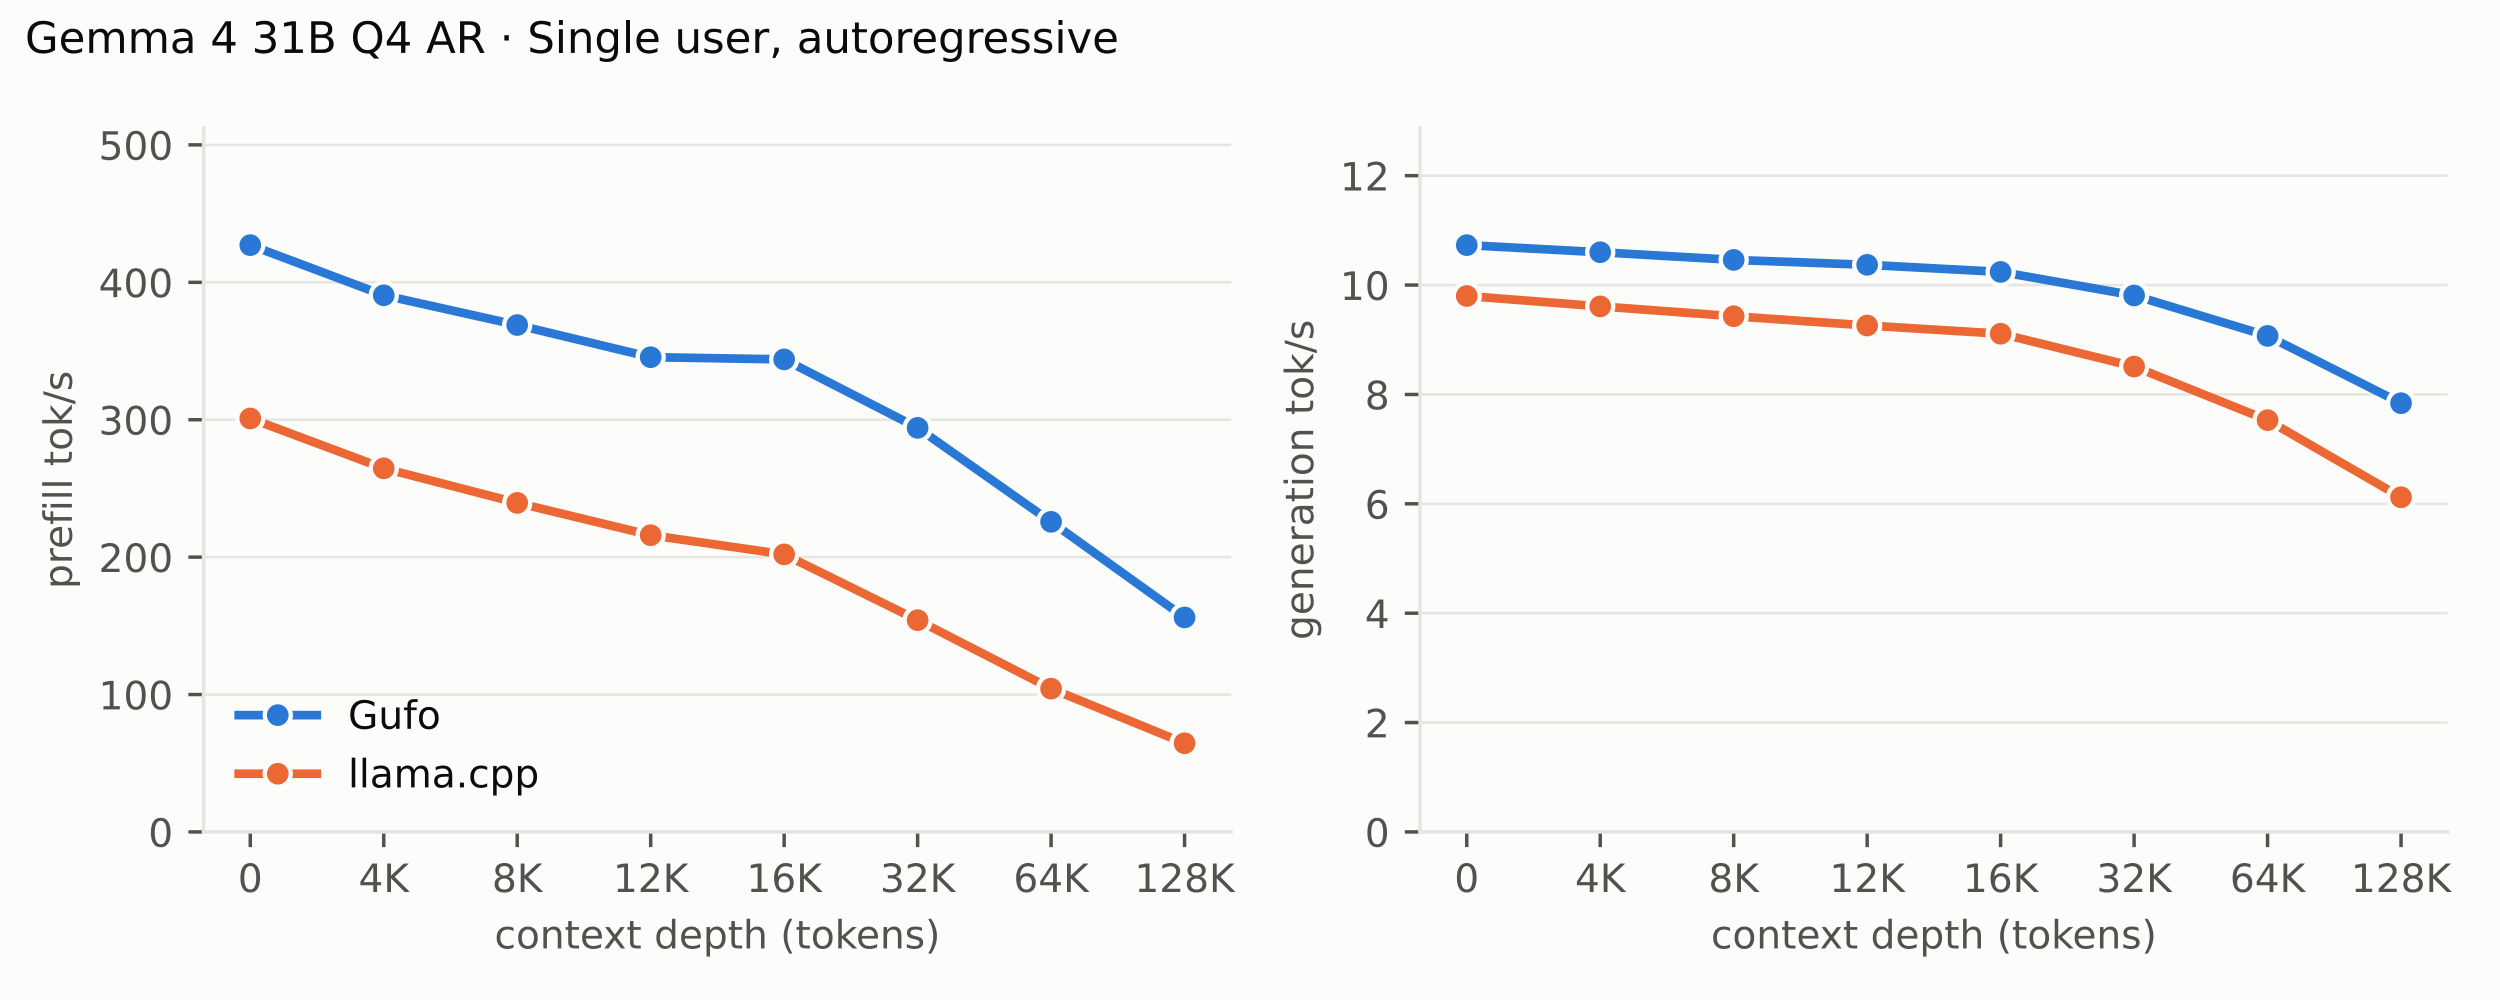
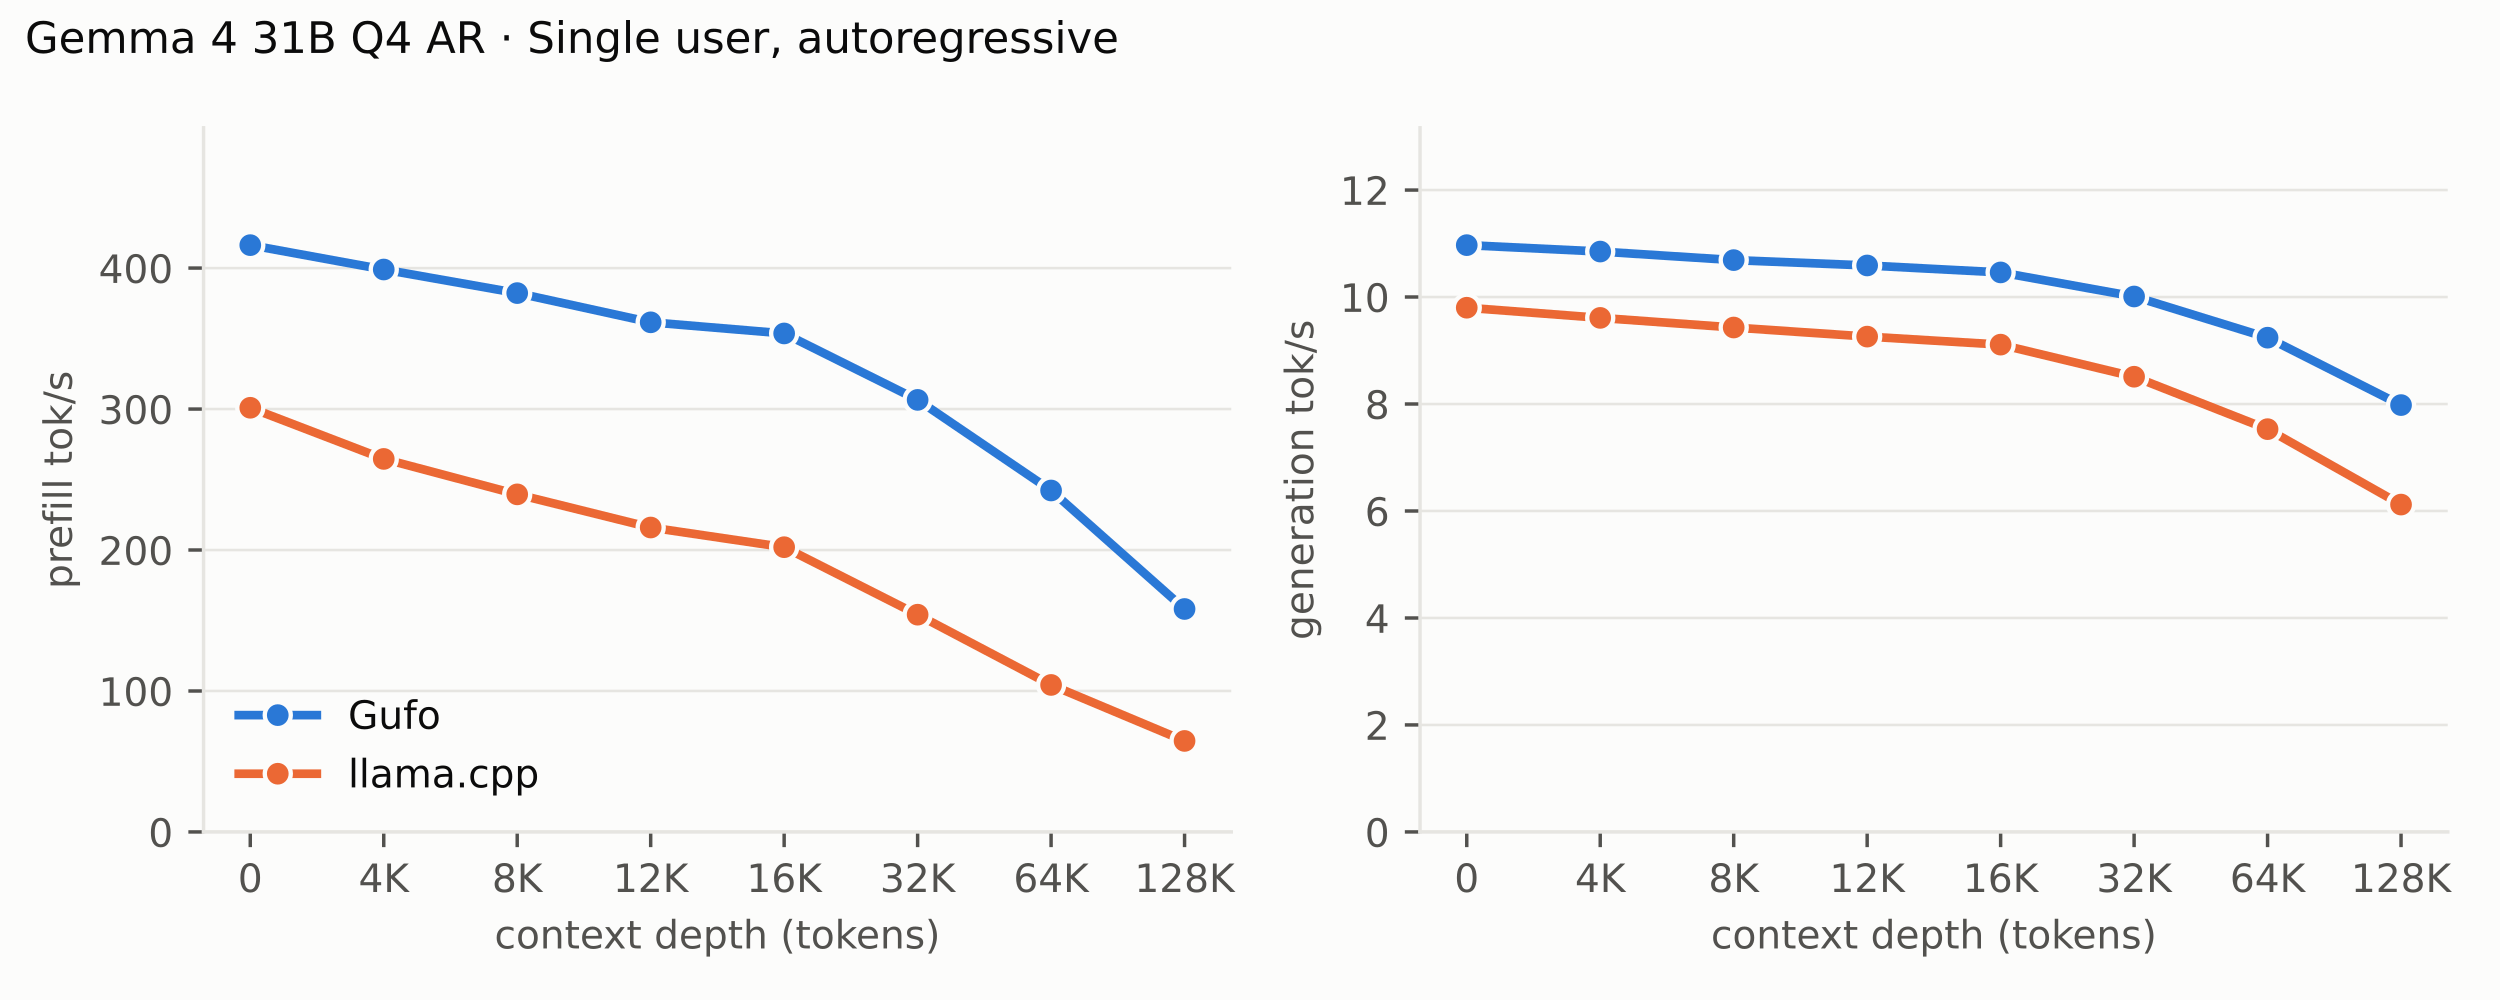
<svg xmlns="http://www.w3.org/2000/svg" xmlns:xlink="http://www.w3.org/1999/xlink" width="576pt" height="230.4pt" viewBox="0 0 576 230.4" version="1.1">
  <defs>
    <style type="text/css">*{stroke-linejoin: round; stroke-linecap: butt}</style>
  </defs>
  <g id="figure_1">
    <g id="patch_1">
      <path d="M 0 230.4 L 576 230.4 L 576 0 L 0 0 z " style="fill: #fcfcfb" />
    </g>
    <g id="axes_1">
      <g id="patch_2">
        <path d="M 46.899 191.679 L 283.686 191.679 L 283.686 29.441 L 46.899 29.441 z " style="fill: #fcfcfb" />
      </g>
      <g id="matplotlib.axis_1">
        <g id="xtick_1">
          <g id="line2d_1">
            <defs>
              <path id="m1ebf051f68" d="M 0 0 L 0 3.5 " style="stroke: #52514e; stroke-width: 0.8" />
            </defs>
            <g>
              <use xlink:href="#m1ebf051f68" x="57.662" y="191.679" style="fill: #52514e; stroke: #52514e; stroke-width: 0.8" />
            </g>
          </g>
          <g id="text_1">
            <text style="font-size: 9px; font-family: 'DejaVu Sans', 'Bitstream Vera Sans', 'Computer Modern Sans Serif', 'Lucida Grande', 'Verdana', 'Geneva', 'Lucid', 'Arial', 'Helvetica', 'Avant Garde', sans-serif; text-anchor: middle; fill: #52514e" x="57.662" y="205.517" transform="rotate(-0 57.66247 205.5172)">0</text>
          </g>
        </g>
        <g id="xtick_2">
          <g id="line2d_2">
            <g>
              <use xlink:href="#m1ebf051f68" x="88.414" y="191.679" style="fill: #52514e; stroke: #52514e; stroke-width: 0.8" />
            </g>
          </g>
          <g id="text_2">
            <text style="font-size: 9px; font-family: 'DejaVu Sans', 'Bitstream Vera Sans', 'Computer Modern Sans Serif', 'Lucida Grande', 'Verdana', 'Geneva', 'Lucid', 'Arial', 'Helvetica', 'Avant Garde', sans-serif; text-anchor: middle; fill: #52514e" x="88.414" y="205.517" transform="rotate(-0 88.41396 205.5172)">4K</text>
          </g>
        </g>
        <g id="xtick_3">
          <g id="line2d_3">
            <g>
              <use xlink:href="#m1ebf051f68" x="119.165" y="191.679" style="fill: #52514e; stroke: #52514e; stroke-width: 0.8" />
            </g>
          </g>
          <g id="text_3">
            <text style="font-size: 9px; font-family: 'DejaVu Sans', 'Bitstream Vera Sans', 'Computer Modern Sans Serif', 'Lucida Grande', 'Verdana', 'Geneva', 'Lucid', 'Arial', 'Helvetica', 'Avant Garde', sans-serif; text-anchor: middle; fill: #52514e" x="119.165" y="205.517" transform="rotate(-0 119.1654 205.5172)">8K</text>
          </g>
        </g>
        <g id="xtick_4">
          <g id="line2d_4">
            <g>
              <use xlink:href="#m1ebf051f68" x="149.917" y="191.679" style="fill: #52514e; stroke: #52514e; stroke-width: 0.8" />
            </g>
          </g>
          <g id="text_4">
            <text style="font-size: 9px; font-family: 'DejaVu Sans', 'Bitstream Vera Sans', 'Computer Modern Sans Serif', 'Lucida Grande', 'Verdana', 'Geneva', 'Lucid', 'Arial', 'Helvetica', 'Avant Garde', sans-serif; text-anchor: middle; fill: #52514e" x="149.917" y="205.517" transform="rotate(-0 149.9169 205.5172)">12K</text>
          </g>
        </g>
        <g id="xtick_5">
          <g id="line2d_5">
            <g>
              <use xlink:href="#m1ebf051f68" x="180.668" y="191.679" style="fill: #52514e; stroke: #52514e; stroke-width: 0.8" />
            </g>
          </g>
          <g id="text_5">
            <text style="font-size: 9px; font-family: 'DejaVu Sans', 'Bitstream Vera Sans', 'Computer Modern Sans Serif', 'Lucida Grande', 'Verdana', 'Geneva', 'Lucid', 'Arial', 'Helvetica', 'Avant Garde', sans-serif; text-anchor: middle; fill: #52514e" x="180.668" y="205.517" transform="rotate(-0 180.6684 205.5172)">16K</text>
          </g>
        </g>
        <g id="xtick_6">
          <g id="line2d_6">
            <g>
              <use xlink:href="#m1ebf051f68" x="211.42" y="191.679" style="fill: #52514e; stroke: #52514e; stroke-width: 0.8" />
            </g>
          </g>
          <g id="text_6">
            <text style="font-size: 9px; font-family: 'DejaVu Sans', 'Bitstream Vera Sans', 'Computer Modern Sans Serif', 'Lucida Grande', 'Verdana', 'Geneva', 'Lucid', 'Arial', 'Helvetica', 'Avant Garde', sans-serif; text-anchor: middle; fill: #52514e" x="211.42" y="205.517" transform="rotate(-0 211.4199 205.5172)">32K</text>
          </g>
        </g>
        <g id="xtick_7">
          <g id="line2d_7">
            <g>
              <use xlink:href="#m1ebf051f68" x="242.171" y="191.679" style="fill: #52514e; stroke: #52514e; stroke-width: 0.8" />
            </g>
          </g>
          <g id="text_7">
            <text style="font-size: 9px; font-family: 'DejaVu Sans', 'Bitstream Vera Sans', 'Computer Modern Sans Serif', 'Lucida Grande', 'Verdana', 'Geneva', 'Lucid', 'Arial', 'Helvetica', 'Avant Garde', sans-serif; text-anchor: middle; fill: #52514e" x="242.171" y="205.517" transform="rotate(-0 242.1714 205.5172)">64K</text>
          </g>
        </g>
        <g id="xtick_8">
          <g id="line2d_8">
            <g>
              <use xlink:href="#m1ebf051f68" x="272.923" y="191.679" style="fill: #52514e; stroke: #52514e; stroke-width: 0.8" />
            </g>
          </g>
          <g id="text_8">
            <text style="font-size: 9px; font-family: 'DejaVu Sans', 'Bitstream Vera Sans', 'Computer Modern Sans Serif', 'Lucida Grande', 'Verdana', 'Geneva', 'Lucid', 'Arial', 'Helvetica', 'Avant Garde', sans-serif; text-anchor: middle; fill: #52514e" x="272.923" y="205.517" transform="rotate(-0 272.9229 205.5172)">128K</text>
          </g>
        </g>
        <g id="text_9">
          <text style="font-size: 9px; font-family: 'DejaVu Sans', 'Bitstream Vera Sans', 'Computer Modern Sans Serif', 'Lucida Grande', 'Verdana', 'Geneva', 'Lucid', 'Arial', 'Helvetica', 'Avant Garde', sans-serif; text-anchor: middle; fill: #52514e" x="165.293" y="218.518" transform="rotate(-0 165.2927 218.5179)">context depth (tokens)</text>
        </g>
      </g>
      <g id="matplotlib.axis_2">
        <g id="ytick_1">
          <g id="line2d_9">
-             <path d="M 46.899 191.679 L 283.686 191.679 " clip-path="url(#pecd959836e)" style="fill: none; stroke: #e6e5e1; stroke-width: 0.6; stroke-linecap: square" />
+             <path d="M 46.899 191.679 L 283.686 191.679 " clip-path="url(#p87c462506b)" style="fill: none; stroke: #e6e5e1; stroke-width: 0.6; stroke-linecap: square" />
          </g>
          <g id="line2d_10">
            <defs>
              <path id="m680e5b1e24" d="M 0 0 L -3.5 0 " style="stroke: #52514e; stroke-width: 0.8" />
            </defs>
            <g>
              <use xlink:href="#m680e5b1e24" x="46.899" y="191.679" style="fill: #52514e; stroke: #52514e; stroke-width: 0.8" />
            </g>
          </g>
          <g id="text_10">
            <text style="font-size: 9px; font-family: 'DejaVu Sans', 'Bitstream Vera Sans', 'Computer Modern Sans Serif', 'Lucida Grande', 'Verdana', 'Geneva', 'Lucid', 'Arial', 'Helvetica', 'Avant Garde', sans-serif; text-anchor: end; fill: #52514e" x="39.899" y="195.098" transform="rotate(-0 39.89945 195.0982)">0</text>
          </g>
        </g>
        <g id="ytick_2">
          <g id="line2d_11">
-             <path d="M 46.899 160.021 L 283.686 160.021 " clip-path="url(#pecd959836e)" style="fill: none; stroke: #e6e5e1; stroke-width: 0.6; stroke-linecap: square" />
+             <path d="M 46.899 159.201 L 283.686 159.201 " clip-path="url(#p87c462506b)" style="fill: none; stroke: #e6e5e1; stroke-width: 0.6; stroke-linecap: square" />
          </g>
          <g id="line2d_12">
            <g>
-               <use xlink:href="#m680e5b1e24" x="46.899" y="160.021" style="fill: #52514e; stroke: #52514e; stroke-width: 0.8" />
+               <use xlink:href="#m680e5b1e24" x="46.899" y="159.201" style="fill: #52514e; stroke: #52514e; stroke-width: 0.8" />
            </g>
          </g>
          <g id="text_11">
-             <text style="font-size: 9px; font-family: 'DejaVu Sans', 'Bitstream Vera Sans', 'Computer Modern Sans Serif', 'Lucida Grande', 'Verdana', 'Geneva', 'Lucid', 'Arial', 'Helvetica', 'Avant Garde', sans-serif; text-anchor: end; fill: #52514e" x="39.899" y="163.439" transform="rotate(-0 39.89945 163.4395)">100</text>
+             <text style="font-size: 9px; font-family: 'DejaVu Sans', 'Bitstream Vera Sans', 'Computer Modern Sans Serif', 'Lucida Grande', 'Verdana', 'Geneva', 'Lucid', 'Arial', 'Helvetica', 'Avant Garde', sans-serif; text-anchor: end; fill: #52514e" x="39.899" y="162.62" transform="rotate(-0 39.89945 162.6204)">100</text>
          </g>
        </g>
        <g id="ytick_3">
          <g id="line2d_13">
-             <path d="M 46.899 128.362 L 283.686 128.362 " clip-path="url(#pecd959836e)" style="fill: none; stroke: #e6e5e1; stroke-width: 0.6; stroke-linecap: square" />
+             <path d="M 46.899 126.724 L 283.686 126.724 " clip-path="url(#p87c462506b)" style="fill: none; stroke: #e6e5e1; stroke-width: 0.6; stroke-linecap: square" />
          </g>
          <g id="line2d_14">
            <g>
-               <use xlink:href="#m680e5b1e24" x="46.899" y="128.362" style="fill: #52514e; stroke: #52514e; stroke-width: 0.8" />
+               <use xlink:href="#m680e5b1e24" x="46.899" y="126.724" style="fill: #52514e; stroke: #52514e; stroke-width: 0.8" />
            </g>
          </g>
          <g id="text_12">
-             <text style="font-size: 9px; font-family: 'DejaVu Sans', 'Bitstream Vera Sans', 'Computer Modern Sans Serif', 'Lucida Grande', 'Verdana', 'Geneva', 'Lucid', 'Arial', 'Helvetica', 'Avant Garde', sans-serif; text-anchor: end; fill: #52514e" x="39.899" y="131.781" transform="rotate(-0 39.89945 131.7807)">200</text>
+             <text style="font-size: 9px; font-family: 'DejaVu Sans', 'Bitstream Vera Sans', 'Computer Modern Sans Serif', 'Lucida Grande', 'Verdana', 'Geneva', 'Lucid', 'Arial', 'Helvetica', 'Avant Garde', sans-serif; text-anchor: end; fill: #52514e" x="39.899" y="130.143" transform="rotate(-0 39.89945 130.1426)">200</text>
          </g>
        </g>
        <g id="ytick_4">
          <g id="line2d_15">
-             <path d="M 46.899 96.703 L 283.686 96.703 " clip-path="url(#pecd959836e)" style="fill: none; stroke: #e6e5e1; stroke-width: 0.6; stroke-linecap: square" />
+             <path d="M 46.899 94.246 L 283.686 94.246 " clip-path="url(#p87c462506b)" style="fill: none; stroke: #e6e5e1; stroke-width: 0.6; stroke-linecap: square" />
          </g>
          <g id="line2d_16">
            <g>
-               <use xlink:href="#m680e5b1e24" x="46.899" y="96.703" style="fill: #52514e; stroke: #52514e; stroke-width: 0.8" />
+               <use xlink:href="#m680e5b1e24" x="46.899" y="94.246" style="fill: #52514e; stroke: #52514e; stroke-width: 0.8" />
            </g>
          </g>
          <g id="text_13">
-             <text style="font-size: 9px; font-family: 'DejaVu Sans', 'Bitstream Vera Sans', 'Computer Modern Sans Serif', 'Lucida Grande', 'Verdana', 'Geneva', 'Lucid', 'Arial', 'Helvetica', 'Avant Garde', sans-serif; text-anchor: end; fill: #52514e" x="39.899" y="100.122" transform="rotate(-0 39.89945 100.1219)">300</text>
+             <text style="font-size: 9px; font-family: 'DejaVu Sans', 'Bitstream Vera Sans', 'Computer Modern Sans Serif', 'Lucida Grande', 'Verdana', 'Geneva', 'Lucid', 'Arial', 'Helvetica', 'Avant Garde', sans-serif; text-anchor: end; fill: #52514e" x="39.899" y="97.665" transform="rotate(-0 39.89945 97.66471)">300</text>
          </g>
        </g>
        <g id="ytick_5">
          <g id="line2d_17">
-             <path d="M 46.899 65.044 L 283.686 65.044 " clip-path="url(#pecd959836e)" style="fill: none; stroke: #e6e5e1; stroke-width: 0.6; stroke-linecap: square" />
+             <path d="M 46.899 61.768 L 283.686 61.768 " clip-path="url(#p87c462506b)" style="fill: none; stroke: #e6e5e1; stroke-width: 0.6; stroke-linecap: square" />
          </g>
          <g id="line2d_18">
            <g>
-               <use xlink:href="#m680e5b1e24" x="46.899" y="65.044" style="fill: #52514e; stroke: #52514e; stroke-width: 0.8" />
+               <use xlink:href="#m680e5b1e24" x="46.899" y="61.768" style="fill: #52514e; stroke: #52514e; stroke-width: 0.8" />
            </g>
          </g>
          <g id="text_14">
-             <text style="font-size: 9px; font-family: 'DejaVu Sans', 'Bitstream Vera Sans', 'Computer Modern Sans Serif', 'Lucida Grande', 'Verdana', 'Geneva', 'Lucid', 'Arial', 'Helvetica', 'Avant Garde', sans-serif; text-anchor: end; fill: #52514e" x="39.899" y="68.463" transform="rotate(-0 39.89945 68.46318)">400</text>
-           </g>
-         </g>
-         <g id="ytick_6">
-           <g id="line2d_19">
-             <path d="M 46.899 33.385 L 283.686 33.385 " clip-path="url(#pecd959836e)" style="fill: none; stroke: #e6e5e1; stroke-width: 0.6; stroke-linecap: square" />
-           </g>
-           <g id="line2d_20">
-             <g>
-               <use xlink:href="#m680e5b1e24" x="46.899" y="33.385" style="fill: #52514e; stroke: #52514e; stroke-width: 0.8" />
-             </g>
-           </g>
-           <g id="text_15">
-             <text style="font-size: 9px; font-family: 'DejaVu Sans', 'Bitstream Vera Sans', 'Computer Modern Sans Serif', 'Lucida Grande', 'Verdana', 'Geneva', 'Lucid', 'Arial', 'Helvetica', 'Avant Garde', sans-serif; text-anchor: end; fill: #52514e" x="39.899" y="36.804" transform="rotate(-0 39.89945 36.80441)">500</text>
-           </g>
-         </g>
-         <g id="text_16">
+             <text style="font-size: 9px; font-family: 'DejaVu Sans', 'Bitstream Vera Sans', 'Computer Modern Sans Serif', 'Lucida Grande', 'Verdana', 'Geneva', 'Lucid', 'Arial', 'Helvetica', 'Avant Garde', sans-serif; text-anchor: end; fill: #52514e" x="39.899" y="65.187" transform="rotate(-0 39.89945 65.18687)">400</text>
+           </g>
+         </g>
+         <g id="text_15">
          <text style="font-size: 9px; font-family: 'DejaVu Sans', 'Bitstream Vera Sans', 'Computer Modern Sans Serif', 'Lucida Grande', 'Verdana', 'Geneva', 'Lucid', 'Arial', 'Helvetica', 'Avant Garde', sans-serif; text-anchor: middle; fill: #52514e" x="16.559" y="110.56" transform="rotate(-90 16.55859 110.56)">prefill tok/s</text>
        </g>
      </g>
-       <g id="line2d_21">
-         <path d="M 57.662 56.481 L 88.414 68.033 L 119.165 74.89 L 149.917 82.301 L 180.668 82.805 L 211.42 98.58 L 242.171 120.229 L 272.923 142.263 " clip-path="url(#pecd959836e)" style="fill: none; stroke: #2a78d6; stroke-width: 2; stroke-linecap: square" />
+       <g id="line2d_19">
+         <path d="M 57.662 56.481 L 88.414 62.096 L 119.165 67.529 L 149.917 74.262 L 180.668 76.828 L 211.42 92.135 L 242.171 113.008 L 272.923 140.312 " clip-path="url(#p87c462506b)" style="fill: none; stroke: #2a78d6; stroke-width: 2; stroke-linecap: square" />
        <defs>
          <path id="m91930ba968" d="M 0 3 C 0.796 3 1.559 2.684 2.121 2.121 C 2.684 1.559 3 0.796 3 0 C 3 -0.796 2.684 -1.559 2.121 -2.121 C 1.559 -2.684 0.796 -3 0 -3 C -0.796 -3 -1.559 -2.684 -2.121 -2.121 C -2.684 -1.559 -3 -0.796 -3 0 C -3 0.796 -2.684 1.559 -2.121 2.121 C -1.559 2.684 -0.796 3 0 3 z " style="stroke: #fcfcfb" />
        </defs>
-         <g clip-path="url(#pecd959836e)">
+         <g clip-path="url(#p87c462506b)">
          <use xlink:href="#m91930ba968" x="57.662" y="56.481" style="fill: #2a78d6; stroke: #fcfcfb" />
-           <use xlink:href="#m91930ba968" x="88.414" y="68.033" style="fill: #2a78d6; stroke: #fcfcfb" />
-           <use xlink:href="#m91930ba968" x="119.165" y="74.89" style="fill: #2a78d6; stroke: #fcfcfb" />
-           <use xlink:href="#m91930ba968" x="149.917" y="82.301" style="fill: #2a78d6; stroke: #fcfcfb" />
-           <use xlink:href="#m91930ba968" x="180.668" y="82.805" style="fill: #2a78d6; stroke: #fcfcfb" />
-           <use xlink:href="#m91930ba968" x="211.42" y="98.58" style="fill: #2a78d6; stroke: #fcfcfb" />
-           <use xlink:href="#m91930ba968" x="242.171" y="120.229" style="fill: #2a78d6; stroke: #fcfcfb" />
-           <use xlink:href="#m91930ba968" x="272.923" y="142.263" style="fill: #2a78d6; stroke: #fcfcfb" />
-         </g>
-       </g>
-       <g id="line2d_22">
-         <path d="M 57.662 96.415 L 88.414 107.904 L 119.165 115.863 L 149.917 123.309 L 180.668 127.729 L 211.42 142.887 L 242.171 158.666 L 272.923 171.24 " clip-path="url(#pecd959836e)" style="fill: none; stroke: #eb6834; stroke-width: 2; stroke-linecap: square" />
+           <use xlink:href="#m91930ba968" x="88.414" y="62.096" style="fill: #2a78d6; stroke: #fcfcfb" />
+           <use xlink:href="#m91930ba968" x="119.165" y="67.529" style="fill: #2a78d6; stroke: #fcfcfb" />
+           <use xlink:href="#m91930ba968" x="149.917" y="74.262" style="fill: #2a78d6; stroke: #fcfcfb" />
+           <use xlink:href="#m91930ba968" x="180.668" y="76.828" style="fill: #2a78d6; stroke: #fcfcfb" />
+           <use xlink:href="#m91930ba968" x="211.42" y="92.135" style="fill: #2a78d6; stroke: #fcfcfb" />
+           <use xlink:href="#m91930ba968" x="242.171" y="113.008" style="fill: #2a78d6; stroke: #fcfcfb" />
+           <use xlink:href="#m91930ba968" x="272.923" y="140.312" style="fill: #2a78d6; stroke: #fcfcfb" />
+         </g>
+       </g>
+       <g id="line2d_20">
+         <path d="M 57.662 93.95 L 88.414 105.736 L 119.165 113.901 L 149.917 121.54 L 180.668 126.074 L 211.42 141.624 L 242.171 157.811 L 272.923 170.712 " clip-path="url(#p87c462506b)" style="fill: none; stroke: #eb6834; stroke-width: 2; stroke-linecap: square" />
        <defs>
          <path id="ma0614988b8" d="M 0 3 C 0.796 3 1.559 2.684 2.121 2.121 C 2.684 1.559 3 0.796 3 0 C 3 -0.796 2.684 -1.559 2.121 -2.121 C 1.559 -2.684 0.796 -3 0 -3 C -0.796 -3 -1.559 -2.684 -2.121 -2.121 C -2.684 -1.559 -3 -0.796 -3 0 C -3 0.796 -2.684 1.559 -2.121 2.121 C -1.559 2.684 -0.796 3 0 3 z " style="stroke: #fcfcfb" />
        </defs>
-         <g clip-path="url(#pecd959836e)">
-           <use xlink:href="#ma0614988b8" x="57.662" y="96.415" style="fill: #eb6834; stroke: #fcfcfb" />
-           <use xlink:href="#ma0614988b8" x="88.414" y="107.904" style="fill: #eb6834; stroke: #fcfcfb" />
-           <use xlink:href="#ma0614988b8" x="119.165" y="115.863" style="fill: #eb6834; stroke: #fcfcfb" />
-           <use xlink:href="#ma0614988b8" x="149.917" y="123.309" style="fill: #eb6834; stroke: #fcfcfb" />
-           <use xlink:href="#ma0614988b8" x="180.668" y="127.729" style="fill: #eb6834; stroke: #fcfcfb" />
-           <use xlink:href="#ma0614988b8" x="211.42" y="142.887" style="fill: #eb6834; stroke: #fcfcfb" />
-           <use xlink:href="#ma0614988b8" x="242.171" y="158.666" style="fill: #eb6834; stroke: #fcfcfb" />
-           <use xlink:href="#ma0614988b8" x="272.923" y="171.24" style="fill: #eb6834; stroke: #fcfcfb" />
+         <g clip-path="url(#p87c462506b)">
+           <use xlink:href="#ma0614988b8" x="57.662" y="93.95" style="fill: #eb6834; stroke: #fcfcfb" />
+           <use xlink:href="#ma0614988b8" x="88.414" y="105.736" style="fill: #eb6834; stroke: #fcfcfb" />
+           <use xlink:href="#ma0614988b8" x="119.165" y="113.901" style="fill: #eb6834; stroke: #fcfcfb" />
+           <use xlink:href="#ma0614988b8" x="149.917" y="121.54" style="fill: #eb6834; stroke: #fcfcfb" />
+           <use xlink:href="#ma0614988b8" x="180.668" y="126.074" style="fill: #eb6834; stroke: #fcfcfb" />
+           <use xlink:href="#ma0614988b8" x="211.42" y="141.624" style="fill: #eb6834; stroke: #fcfcfb" />
+           <use xlink:href="#ma0614988b8" x="242.171" y="157.811" style="fill: #eb6834; stroke: #fcfcfb" />
+           <use xlink:href="#ma0614988b8" x="272.923" y="170.712" style="fill: #eb6834; stroke: #fcfcfb" />
        </g>
      </g>
      <g id="patch_3">
        <path d="M 46.899 191.679 L 46.899 29.441 " style="fill: none; stroke: #e6e5e1; stroke-width: 0.8; stroke-linejoin: miter; stroke-linecap: square" />
      </g>
      <g id="patch_4">
        <path d="M 46.899 191.679 L 283.686 191.679 " style="fill: none; stroke: #e6e5e1; stroke-width: 0.8; stroke-linejoin: miter; stroke-linecap: square" />
      </g>
      <g id="legend_1">
-         <g id="line2d_23">
+         <g id="line2d_21">
          <path d="M 54.999 164.766 L 63.999 164.766 L 72.999 164.766 " style="fill: none; stroke: #2a78d6; stroke-width: 2; stroke-linecap: square" />
          <g>
            <use xlink:href="#m91930ba968" x="63.999" y="164.766" style="fill: #2a78d6; stroke: #fcfcfb" />
          </g>
        </g>
-         <g id="text_17">
+         <g id="text_16">
          <text style="font-size: 9px; font-family: 'DejaVu Sans', 'Bitstream Vera Sans', 'Computer Modern Sans Serif', 'Lucida Grande', 'Verdana', 'Geneva', 'Lucid', 'Arial', 'Helvetica', 'Avant Garde', sans-serif; text-anchor: start; fill: #0b0b0b" x="80.199" y="167.916" transform="rotate(-0 80.19945 167.9165)">Gufo</text>
        </g>
-         <g id="line2d_24">
+         <g id="line2d_22">
          <path d="M 54.999 178.267 L 63.999 178.267 L 72.999 178.267 " style="fill: none; stroke: #eb6834; stroke-width: 2; stroke-linecap: square" />
          <g>
            <use xlink:href="#ma0614988b8" x="63.999" y="178.267" style="fill: #eb6834; stroke: #fcfcfb" />
          </g>
        </g>
-         <g id="text_18">
+         <g id="text_17">
          <text style="font-size: 9px; font-family: 'DejaVu Sans', 'Bitstream Vera Sans', 'Computer Modern Sans Serif', 'Lucida Grande', 'Verdana', 'Geneva', 'Lucid', 'Arial', 'Helvetica', 'Avant Garde', sans-serif; text-anchor: start; fill: #0b0b0b" x="80.199" y="181.417" transform="rotate(-0 80.19945 181.4172)">llama.cpp</text>
        </g>
      </g>
    </g>
    <g id="axes_2">
      <g id="patch_5">
        <path d="M 327.176 191.679 L 563.963 191.679 L 563.963 29.441 L 327.176 29.441 z " style="fill: #fcfcfb" />
      </g>
      <g id="matplotlib.axis_3">
        <g id="xtick_9">
+           <g id="line2d_23">
+             <g>
+               <use xlink:href="#m1ebf051f68" x="337.939" y="191.679" style="fill: #52514e; stroke: #52514e; stroke-width: 0.8" />
+             </g>
+           </g>
+           <g id="text_18">
+             <text style="font-size: 9px; font-family: 'DejaVu Sans', 'Bitstream Vera Sans', 'Computer Modern Sans Serif', 'Lucida Grande', 'Verdana', 'Geneva', 'Lucid', 'Arial', 'Helvetica', 'Avant Garde', sans-serif; text-anchor: middle; fill: #52514e" x="337.939" y="205.517" transform="rotate(-0 337.9393 205.5172)">0</text>
+           </g>
+         </g>
+         <g id="xtick_10">
+           <g id="line2d_24">
+             <g>
+               <use xlink:href="#m1ebf051f68" x="368.691" y="191.679" style="fill: #52514e; stroke: #52514e; stroke-width: 0.8" />
+             </g>
+           </g>
+           <g id="text_19">
+             <text style="font-size: 9px; font-family: 'DejaVu Sans', 'Bitstream Vera Sans', 'Computer Modern Sans Serif', 'Lucida Grande', 'Verdana', 'Geneva', 'Lucid', 'Arial', 'Helvetica', 'Avant Garde', sans-serif; text-anchor: middle; fill: #52514e" x="368.691" y="205.517" transform="rotate(-0 368.6908 205.5172)">4K</text>
+           </g>
+         </g>
+         <g id="xtick_11">
          <g id="line2d_25">
            <g>
-               <use xlink:href="#m1ebf051f68" x="337.939" y="191.679" style="fill: #52514e; stroke: #52514e; stroke-width: 0.8" />
-             </g>
-           </g>
-           <g id="text_19">
-             <text style="font-size: 9px; font-family: 'DejaVu Sans', 'Bitstream Vera Sans', 'Computer Modern Sans Serif', 'Lucida Grande', 'Verdana', 'Geneva', 'Lucid', 'Arial', 'Helvetica', 'Avant Garde', sans-serif; text-anchor: middle; fill: #52514e" x="337.939" y="205.517" transform="rotate(-0 337.9393 205.5172)">0</text>
-           </g>
-         </g>
-         <g id="xtick_10">
+               <use xlink:href="#m1ebf051f68" x="399.442" y="191.679" style="fill: #52514e; stroke: #52514e; stroke-width: 0.8" />
+             </g>
+           </g>
+           <g id="text_20">
+             <text style="font-size: 9px; font-family: 'DejaVu Sans', 'Bitstream Vera Sans', 'Computer Modern Sans Serif', 'Lucida Grande', 'Verdana', 'Geneva', 'Lucid', 'Arial', 'Helvetica', 'Avant Garde', sans-serif; text-anchor: middle; fill: #52514e" x="399.442" y="205.517" transform="rotate(-0 399.4423 205.5172)">8K</text>
+           </g>
+         </g>
+         <g id="xtick_12">
          <g id="line2d_26">
            <g>
-               <use xlink:href="#m1ebf051f68" x="368.691" y="191.679" style="fill: #52514e; stroke: #52514e; stroke-width: 0.8" />
-             </g>
-           </g>
-           <g id="text_20">
-             <text style="font-size: 9px; font-family: 'DejaVu Sans', 'Bitstream Vera Sans', 'Computer Modern Sans Serif', 'Lucida Grande', 'Verdana', 'Geneva', 'Lucid', 'Arial', 'Helvetica', 'Avant Garde', sans-serif; text-anchor: middle; fill: #52514e" x="368.691" y="205.517" transform="rotate(-0 368.6908 205.5172)">4K</text>
-           </g>
-         </g>
-         <g id="xtick_11">
+               <use xlink:href="#m1ebf051f68" x="430.194" y="191.679" style="fill: #52514e; stroke: #52514e; stroke-width: 0.8" />
+             </g>
+           </g>
+           <g id="text_21">
+             <text style="font-size: 9px; font-family: 'DejaVu Sans', 'Bitstream Vera Sans', 'Computer Modern Sans Serif', 'Lucida Grande', 'Verdana', 'Geneva', 'Lucid', 'Arial', 'Helvetica', 'Avant Garde', sans-serif; text-anchor: middle; fill: #52514e" x="430.194" y="205.517" transform="rotate(-0 430.1938 205.5172)">12K</text>
+           </g>
+         </g>
+         <g id="xtick_13">
          <g id="line2d_27">
            <g>
-               <use xlink:href="#m1ebf051f68" x="399.442" y="191.679" style="fill: #52514e; stroke: #52514e; stroke-width: 0.8" />
-             </g>
-           </g>
-           <g id="text_21">
-             <text style="font-size: 9px; font-family: 'DejaVu Sans', 'Bitstream Vera Sans', 'Computer Modern Sans Serif', 'Lucida Grande', 'Verdana', 'Geneva', 'Lucid', 'Arial', 'Helvetica', 'Avant Garde', sans-serif; text-anchor: middle; fill: #52514e" x="399.442" y="205.517" transform="rotate(-0 399.4423 205.5172)">8K</text>
-           </g>
-         </g>
-         <g id="xtick_12">
+               <use xlink:href="#m1ebf051f68" x="460.945" y="191.679" style="fill: #52514e; stroke: #52514e; stroke-width: 0.8" />
+             </g>
+           </g>
+           <g id="text_22">
+             <text style="font-size: 9px; font-family: 'DejaVu Sans', 'Bitstream Vera Sans', 'Computer Modern Sans Serif', 'Lucida Grande', 'Verdana', 'Geneva', 'Lucid', 'Arial', 'Helvetica', 'Avant Garde', sans-serif; text-anchor: middle; fill: #52514e" x="460.945" y="205.517" transform="rotate(-0 460.9453 205.5172)">16K</text>
+           </g>
+         </g>
+         <g id="xtick_14">
          <g id="line2d_28">
            <g>
-               <use xlink:href="#m1ebf051f68" x="430.194" y="191.679" style="fill: #52514e; stroke: #52514e; stroke-width: 0.8" />
-             </g>
-           </g>
-           <g id="text_22">
-             <text style="font-size: 9px; font-family: 'DejaVu Sans', 'Bitstream Vera Sans', 'Computer Modern Sans Serif', 'Lucida Grande', 'Verdana', 'Geneva', 'Lucid', 'Arial', 'Helvetica', 'Avant Garde', sans-serif; text-anchor: middle; fill: #52514e" x="430.194" y="205.517" transform="rotate(-0 430.1938 205.5172)">12K</text>
-           </g>
-         </g>
-         <g id="xtick_13">
+               <use xlink:href="#m1ebf051f68" x="491.697" y="191.679" style="fill: #52514e; stroke: #52514e; stroke-width: 0.8" />
+             </g>
+           </g>
+           <g id="text_23">
+             <text style="font-size: 9px; font-family: 'DejaVu Sans', 'Bitstream Vera Sans', 'Computer Modern Sans Serif', 'Lucida Grande', 'Verdana', 'Geneva', 'Lucid', 'Arial', 'Helvetica', 'Avant Garde', sans-serif; text-anchor: middle; fill: #52514e" x="491.697" y="205.517" transform="rotate(-0 491.6968 205.5172)">32K</text>
+           </g>
+         </g>
+         <g id="xtick_15">
          <g id="line2d_29">
            <g>
-               <use xlink:href="#m1ebf051f68" x="460.945" y="191.679" style="fill: #52514e; stroke: #52514e; stroke-width: 0.8" />
-             </g>
-           </g>
-           <g id="text_23">
-             <text style="font-size: 9px; font-family: 'DejaVu Sans', 'Bitstream Vera Sans', 'Computer Modern Sans Serif', 'Lucida Grande', 'Verdana', 'Geneva', 'Lucid', 'Arial', 'Helvetica', 'Avant Garde', sans-serif; text-anchor: middle; fill: #52514e" x="460.945" y="205.517" transform="rotate(-0 460.9453 205.5172)">16K</text>
-           </g>
-         </g>
-         <g id="xtick_14">
+               <use xlink:href="#m1ebf051f68" x="522.448" y="191.679" style="fill: #52514e; stroke: #52514e; stroke-width: 0.8" />
+             </g>
+           </g>
+           <g id="text_24">
+             <text style="font-size: 9px; font-family: 'DejaVu Sans', 'Bitstream Vera Sans', 'Computer Modern Sans Serif', 'Lucida Grande', 'Verdana', 'Geneva', 'Lucid', 'Arial', 'Helvetica', 'Avant Garde', sans-serif; text-anchor: middle; fill: #52514e" x="522.448" y="205.517" transform="rotate(-0 522.4482 205.5172)">64K</text>
+           </g>
+         </g>
+         <g id="xtick_16">
          <g id="line2d_30">
            <g>
-               <use xlink:href="#m1ebf051f68" x="491.697" y="191.679" style="fill: #52514e; stroke: #52514e; stroke-width: 0.8" />
-             </g>
-           </g>
-           <g id="text_24">
-             <text style="font-size: 9px; font-family: 'DejaVu Sans', 'Bitstream Vera Sans', 'Computer Modern Sans Serif', 'Lucida Grande', 'Verdana', 'Geneva', 'Lucid', 'Arial', 'Helvetica', 'Avant Garde', sans-serif; text-anchor: middle; fill: #52514e" x="491.697" y="205.517" transform="rotate(-0 491.6968 205.5172)">32K</text>
-           </g>
-         </g>
-         <g id="xtick_15">
+               <use xlink:href="#m1ebf051f68" x="553.2" y="191.679" style="fill: #52514e; stroke: #52514e; stroke-width: 0.8" />
+             </g>
+           </g>
+           <g id="text_25">
+             <text style="font-size: 9px; font-family: 'DejaVu Sans', 'Bitstream Vera Sans', 'Computer Modern Sans Serif', 'Lucida Grande', 'Verdana', 'Geneva', 'Lucid', 'Arial', 'Helvetica', 'Avant Garde', sans-serif; text-anchor: middle; fill: #52514e" x="553.2" y="205.517" transform="rotate(-0 553.1997 205.5172)">128K</text>
+           </g>
+         </g>
+         <g id="text_26">
+           <text style="font-size: 9px; font-family: 'DejaVu Sans', 'Bitstream Vera Sans', 'Computer Modern Sans Serif', 'Lucida Grande', 'Verdana', 'Geneva', 'Lucid', 'Arial', 'Helvetica', 'Avant Garde', sans-serif; text-anchor: middle; fill: #52514e" x="445.57" y="218.518" transform="rotate(-0 445.5695 218.5179)">context depth (tokens)</text>
+         </g>
+       </g>
+       <g id="matplotlib.axis_4">
+         <g id="ytick_6">
          <g id="line2d_31">
-             <g>
-               <use xlink:href="#m1ebf051f68" x="522.448" y="191.679" style="fill: #52514e; stroke: #52514e; stroke-width: 0.8" />
-             </g>
-           </g>
-           <g id="text_25">
-             <text style="font-size: 9px; font-family: 'DejaVu Sans', 'Bitstream Vera Sans', 'Computer Modern Sans Serif', 'Lucida Grande', 'Verdana', 'Geneva', 'Lucid', 'Arial', 'Helvetica', 'Avant Garde', sans-serif; text-anchor: middle; fill: #52514e" x="522.448" y="205.517" transform="rotate(-0 522.4482 205.5172)">64K</text>
-           </g>
-         </g>
-         <g id="xtick_16">
+             <path d="M 327.176 191.679 L 563.963 191.679 " clip-path="url(#p246d7d846c)" style="fill: none; stroke: #e6e5e1; stroke-width: 0.6; stroke-linecap: square" />
+           </g>
          <g id="line2d_32">
            <g>
-               <use xlink:href="#m1ebf051f68" x="553.2" y="191.679" style="fill: #52514e; stroke: #52514e; stroke-width: 0.8" />
-             </g>
-           </g>
-           <g id="text_26">
-             <text style="font-size: 9px; font-family: 'DejaVu Sans', 'Bitstream Vera Sans', 'Computer Modern Sans Serif', 'Lucida Grande', 'Verdana', 'Geneva', 'Lucid', 'Arial', 'Helvetica', 'Avant Garde', sans-serif; text-anchor: middle; fill: #52514e" x="553.2" y="205.517" transform="rotate(-0 553.1997 205.5172)">128K</text>
-           </g>
-         </g>
-         <g id="text_27">
-           <text style="font-size: 9px; font-family: 'DejaVu Sans', 'Bitstream Vera Sans', 'Computer Modern Sans Serif', 'Lucida Grande', 'Verdana', 'Geneva', 'Lucid', 'Arial', 'Helvetica', 'Avant Garde', sans-serif; text-anchor: middle; fill: #52514e" x="445.57" y="218.518" transform="rotate(-0 445.5695 218.5179)">context depth (tokens)</text>
-         </g>
-       </g>
-       <g id="matplotlib.axis_4">
+               <use xlink:href="#m680e5b1e24" x="327.176" y="191.679" style="fill: #52514e; stroke: #52514e; stroke-width: 0.8" />
+             </g>
+           </g>
+           <g id="text_27">
+             <text style="font-size: 9px; font-family: 'DejaVu Sans', 'Bitstream Vera Sans', 'Computer Modern Sans Serif', 'Lucida Grande', 'Verdana', 'Geneva', 'Lucid', 'Arial', 'Helvetica', 'Avant Garde', sans-serif; text-anchor: end; fill: #52514e" x="320.176" y="195.098" transform="rotate(-0 320.1763 195.0982)">0</text>
+           </g>
+         </g>
        <g id="ytick_7">
          <g id="line2d_33">
-             <path d="M 327.176 191.679 L 563.963 191.679 " clip-path="url(#pd79d8cccfb)" style="fill: none; stroke: #e6e5e1; stroke-width: 0.6; stroke-linecap: square" />
+             <path d="M 327.176 167.03 L 563.963 167.03 " clip-path="url(#p246d7d846c)" style="fill: none; stroke: #e6e5e1; stroke-width: 0.6; stroke-linecap: square" />
          </g>
          <g id="line2d_34">
            <g>
-               <use xlink:href="#m680e5b1e24" x="327.176" y="191.679" style="fill: #52514e; stroke: #52514e; stroke-width: 0.8" />
+               <use xlink:href="#m680e5b1e24" x="327.176" y="167.03" style="fill: #52514e; stroke: #52514e; stroke-width: 0.8" />
            </g>
          </g>
          <g id="text_28">
-             <text style="font-size: 9px; font-family: 'DejaVu Sans', 'Bitstream Vera Sans', 'Computer Modern Sans Serif', 'Lucida Grande', 'Verdana', 'Geneva', 'Lucid', 'Arial', 'Helvetica', 'Avant Garde', sans-serif; text-anchor: end; fill: #52514e" x="320.176" y="195.098" transform="rotate(-0 320.1763 195.0982)">0</text>
+             <text style="font-size: 9px; font-family: 'DejaVu Sans', 'Bitstream Vera Sans', 'Computer Modern Sans Serif', 'Lucida Grande', 'Verdana', 'Geneva', 'Lucid', 'Arial', 'Helvetica', 'Avant Garde', sans-serif; text-anchor: end; fill: #52514e" x="320.176" y="170.449" transform="rotate(-0 320.1763 170.4494)">2</text>
          </g>
        </g>
        <g id="ytick_8">
          <g id="line2d_35">
-             <path d="M 327.176 166.479 L 563.963 166.479 " clip-path="url(#pd79d8cccfb)" style="fill: none; stroke: #e6e5e1; stroke-width: 0.6; stroke-linecap: square" />
+             <path d="M 327.176 142.382 L 563.963 142.382 " clip-path="url(#p246d7d846c)" style="fill: none; stroke: #e6e5e1; stroke-width: 0.6; stroke-linecap: square" />
          </g>
          <g id="line2d_36">
            <g>
-               <use xlink:href="#m680e5b1e24" x="327.176" y="166.479" style="fill: #52514e; stroke: #52514e; stroke-width: 0.8" />
+               <use xlink:href="#m680e5b1e24" x="327.176" y="142.382" style="fill: #52514e; stroke: #52514e; stroke-width: 0.8" />
            </g>
          </g>
          <g id="text_29">
-             <text style="font-size: 9px; font-family: 'DejaVu Sans', 'Bitstream Vera Sans', 'Computer Modern Sans Serif', 'Lucida Grande', 'Verdana', 'Geneva', 'Lucid', 'Arial', 'Helvetica', 'Avant Garde', sans-serif; text-anchor: end; fill: #52514e" x="320.176" y="169.898" transform="rotate(-0 320.1763 169.8981)">2</text>
+             <text style="font-size: 9px; font-family: 'DejaVu Sans', 'Bitstream Vera Sans', 'Computer Modern Sans Serif', 'Lucida Grande', 'Verdana', 'Geneva', 'Lucid', 'Arial', 'Helvetica', 'Avant Garde', sans-serif; text-anchor: end; fill: #52514e" x="320.176" y="145.801" transform="rotate(-0 320.1763 145.8006)">4</text>
          </g>
        </g>
        <g id="ytick_9">
          <g id="line2d_37">
-             <path d="M 327.176 141.279 L 563.963 141.279 " clip-path="url(#pd79d8cccfb)" style="fill: none; stroke: #e6e5e1; stroke-width: 0.6; stroke-linecap: square" />
+             <path d="M 327.176 117.733 L 563.963 117.733 " clip-path="url(#p246d7d846c)" style="fill: none; stroke: #e6e5e1; stroke-width: 0.6; stroke-linecap: square" />
          </g>
          <g id="line2d_38">
            <g>
-               <use xlink:href="#m680e5b1e24" x="327.176" y="141.279" style="fill: #52514e; stroke: #52514e; stroke-width: 0.8" />
+               <use xlink:href="#m680e5b1e24" x="327.176" y="117.733" style="fill: #52514e; stroke: #52514e; stroke-width: 0.8" />
            </g>
          </g>
          <g id="text_30">
-             <text style="font-size: 9px; font-family: 'DejaVu Sans', 'Bitstream Vera Sans', 'Computer Modern Sans Serif', 'Lucida Grande', 'Verdana', 'Geneva', 'Lucid', 'Arial', 'Helvetica', 'Avant Garde', sans-serif; text-anchor: end; fill: #52514e" x="320.176" y="144.698" transform="rotate(-0 320.1763 144.698)">4</text>
+             <text style="font-size: 9px; font-family: 'DejaVu Sans', 'Bitstream Vera Sans', 'Computer Modern Sans Serif', 'Lucida Grande', 'Verdana', 'Geneva', 'Lucid', 'Arial', 'Helvetica', 'Avant Garde', sans-serif; text-anchor: end; fill: #52514e" x="320.176" y="121.152" transform="rotate(-0 320.1763 121.1518)">6</text>
          </g>
        </g>
        <g id="ytick_10">
          <g id="line2d_39">
-             <path d="M 327.176 116.079 L 563.963 116.079 " clip-path="url(#pd79d8cccfb)" style="fill: none; stroke: #e6e5e1; stroke-width: 0.6; stroke-linecap: square" />
+             <path d="M 327.176 93.084 L 563.963 93.084 " clip-path="url(#p246d7d846c)" style="fill: none; stroke: #e6e5e1; stroke-width: 0.6; stroke-linecap: square" />
          </g>
          <g id="line2d_40">
            <g>
-               <use xlink:href="#m680e5b1e24" x="327.176" y="116.079" style="fill: #52514e; stroke: #52514e; stroke-width: 0.8" />
+               <use xlink:href="#m680e5b1e24" x="327.176" y="93.084" style="fill: #52514e; stroke: #52514e; stroke-width: 0.8" />
            </g>
          </g>
          <g id="text_31">
-             <text style="font-size: 9px; font-family: 'DejaVu Sans', 'Bitstream Vera Sans', 'Computer Modern Sans Serif', 'Lucida Grande', 'Verdana', 'Geneva', 'Lucid', 'Arial', 'Helvetica', 'Avant Garde', sans-serif; text-anchor: end; fill: #52514e" x="320.176" y="119.498" transform="rotate(-0 320.1763 119.4978)">6</text>
+             <text style="font-size: 9px; font-family: 'DejaVu Sans', 'Bitstream Vera Sans', 'Computer Modern Sans Serif', 'Lucida Grande', 'Verdana', 'Geneva', 'Lucid', 'Arial', 'Helvetica', 'Avant Garde', sans-serif; text-anchor: end; fill: #52514e" x="320.176" y="96.503" transform="rotate(-0 320.1763 96.50297)">8</text>
          </g>
        </g>
        <g id="ytick_11">
          <g id="line2d_41">
-             <path d="M 327.176 90.879 L 563.963 90.879 " clip-path="url(#pd79d8cccfb)" style="fill: none; stroke: #e6e5e1; stroke-width: 0.6; stroke-linecap: square" />
+             <path d="M 327.176 68.435 L 563.963 68.435 " clip-path="url(#p246d7d846c)" style="fill: none; stroke: #e6e5e1; stroke-width: 0.6; stroke-linecap: square" />
          </g>
          <g id="line2d_42">
            <g>
-               <use xlink:href="#m680e5b1e24" x="327.176" y="90.879" style="fill: #52514e; stroke: #52514e; stroke-width: 0.8" />
+               <use xlink:href="#m680e5b1e24" x="327.176" y="68.435" style="fill: #52514e; stroke: #52514e; stroke-width: 0.8" />
            </g>
          </g>
          <g id="text_32">
-             <text style="font-size: 9px; font-family: 'DejaVu Sans', 'Bitstream Vera Sans', 'Computer Modern Sans Serif', 'Lucida Grande', 'Verdana', 'Geneva', 'Lucid', 'Arial', 'Helvetica', 'Avant Garde', sans-serif; text-anchor: end; fill: #52514e" x="320.176" y="94.298" transform="rotate(-0 320.1763 94.29767)">8</text>
+             <text style="font-size: 9px; font-family: 'DejaVu Sans', 'Bitstream Vera Sans', 'Computer Modern Sans Serif', 'Lucida Grande', 'Verdana', 'Geneva', 'Lucid', 'Arial', 'Helvetica', 'Avant Garde', sans-serif; text-anchor: end; fill: #52514e" x="320.176" y="71.854" transform="rotate(-0 320.1763 71.85416)">10</text>
          </g>
        </g>
        <g id="ytick_12">
          <g id="line2d_43">
-             <path d="M 327.176 65.679 L 563.963 65.679 " clip-path="url(#pd79d8cccfb)" style="fill: none; stroke: #e6e5e1; stroke-width: 0.6; stroke-linecap: square" />
+             <path d="M 327.176 43.786 L 563.963 43.786 " clip-path="url(#p246d7d846c)" style="fill: none; stroke: #e6e5e1; stroke-width: 0.6; stroke-linecap: square" />
          </g>
          <g id="line2d_44">
            <g>
-               <use xlink:href="#m680e5b1e24" x="327.176" y="65.679" style="fill: #52514e; stroke: #52514e; stroke-width: 0.8" />
+               <use xlink:href="#m680e5b1e24" x="327.176" y="43.786" style="fill: #52514e; stroke: #52514e; stroke-width: 0.8" />
            </g>
          </g>
          <g id="text_33">
-             <text style="font-size: 9px; font-family: 'DejaVu Sans', 'Bitstream Vera Sans', 'Computer Modern Sans Serif', 'Lucida Grande', 'Verdana', 'Geneva', 'Lucid', 'Arial', 'Helvetica', 'Avant Garde', sans-serif; text-anchor: end; fill: #52514e" x="320.176" y="69.098" transform="rotate(-0 320.1763 69.09753)">10</text>
-           </g>
-         </g>
-         <g id="ytick_13">
-           <g id="line2d_45">
-             <path d="M 327.176 40.478 L 563.963 40.478 " clip-path="url(#pd79d8cccfb)" style="fill: none; stroke: #e6e5e1; stroke-width: 0.6; stroke-linecap: square" />
-           </g>
-           <g id="line2d_46">
-             <g>
-               <use xlink:href="#m680e5b1e24" x="327.176" y="40.478" style="fill: #52514e; stroke: #52514e; stroke-width: 0.8" />
-             </g>
-           </g>
-           <g id="text_34">
-             <text style="font-size: 9px; font-family: 'DejaVu Sans', 'Bitstream Vera Sans', 'Computer Modern Sans Serif', 'Lucida Grande', 'Verdana', 'Geneva', 'Lucid', 'Arial', 'Helvetica', 'Avant Garde', sans-serif; text-anchor: end; fill: #52514e" x="320.176" y="43.897" transform="rotate(-0 320.1763 43.89739)">12</text>
-           </g>
-         </g>
-         <g id="text_35">
+             <text style="font-size: 9px; font-family: 'DejaVu Sans', 'Bitstream Vera Sans', 'Computer Modern Sans Serif', 'Lucida Grande', 'Verdana', 'Geneva', 'Lucid', 'Arial', 'Helvetica', 'Avant Garde', sans-serif; text-anchor: end; fill: #52514e" x="320.176" y="47.205" transform="rotate(-0 320.1763 47.20534)">12</text>
+           </g>
+         </g>
+         <g id="text_34">
          <text style="font-size: 9px; font-family: 'DejaVu Sans', 'Bitstream Vera Sans', 'Computer Modern Sans Serif', 'Lucida Grande', 'Verdana', 'Geneva', 'Lucid', 'Arial', 'Helvetica', 'Avant Garde', sans-serif; text-anchor: middle; fill: #52514e" x="302.562" y="110.56" transform="rotate(-90 302.5617 110.56)">generation tok/s</text>
        </g>
      </g>
-       <g id="line2d_47">
-         <path d="M 337.939 56.481 L 368.691 58.119 L 399.442 59.883 L 430.194 61.017 L 460.945 62.655 L 491.697 68.073 L 522.448 77.397 L 553.2 92.895 " clip-path="url(#pd79d8cccfb)" style="fill: none; stroke: #2a78d6; stroke-width: 2; stroke-linecap: square" />
-         <g clip-path="url(#pd79d8cccfb)">
+       <g id="line2d_45">
+         <path d="M 337.939 56.481 L 368.691 57.959 L 399.442 59.931 L 430.194 61.164 L 460.945 62.766 L 491.697 68.312 L 522.448 77.802 L 553.2 93.331 " clip-path="url(#p246d7d846c)" style="fill: none; stroke: #2a78d6; stroke-width: 2; stroke-linecap: square" />
+         <g clip-path="url(#p246d7d846c)">
          <use xlink:href="#m91930ba968" x="337.939" y="56.481" style="fill: #2a78d6; stroke: #fcfcfb" />
-           <use xlink:href="#m91930ba968" x="368.691" y="58.119" style="fill: #2a78d6; stroke: #fcfcfb" />
-           <use xlink:href="#m91930ba968" x="399.442" y="59.883" style="fill: #2a78d6; stroke: #fcfcfb" />
-           <use xlink:href="#m91930ba968" x="430.194" y="61.017" style="fill: #2a78d6; stroke: #fcfcfb" />
-           <use xlink:href="#m91930ba968" x="460.945" y="62.655" style="fill: #2a78d6; stroke: #fcfcfb" />
-           <use xlink:href="#m91930ba968" x="491.697" y="68.073" style="fill: #2a78d6; stroke: #fcfcfb" />
-           <use xlink:href="#m91930ba968" x="522.448" y="77.397" style="fill: #2a78d6; stroke: #fcfcfb" />
-           <use xlink:href="#m91930ba968" x="553.2" y="92.895" style="fill: #2a78d6; stroke: #fcfcfb" />
-         </g>
-       </g>
-       <g id="line2d_48">
-         <path d="M 337.939 68.199 L 368.691 70.593 L 399.442 72.861 L 430.194 75.003 L 460.945 76.893 L 491.697 84.453 L 522.448 96.801 L 553.2 114.567 " clip-path="url(#pd79d8cccfb)" style="fill: none; stroke: #eb6834; stroke-width: 2; stroke-linecap: square" />
-         <g clip-path="url(#pd79d8cccfb)">
-           <use xlink:href="#ma0614988b8" x="337.939" y="68.199" style="fill: #eb6834; stroke: #fcfcfb" />
-           <use xlink:href="#ma0614988b8" x="368.691" y="70.593" style="fill: #eb6834; stroke: #fcfcfb" />
-           <use xlink:href="#ma0614988b8" x="399.442" y="72.861" style="fill: #eb6834; stroke: #fcfcfb" />
-           <use xlink:href="#ma0614988b8" x="430.194" y="75.003" style="fill: #eb6834; stroke: #fcfcfb" />
-           <use xlink:href="#ma0614988b8" x="460.945" y="76.893" style="fill: #eb6834; stroke: #fcfcfb" />
-           <use xlink:href="#ma0614988b8" x="491.697" y="84.453" style="fill: #eb6834; stroke: #fcfcfb" />
-           <use xlink:href="#ma0614988b8" x="522.448" y="96.801" style="fill: #eb6834; stroke: #fcfcfb" />
-           <use xlink:href="#ma0614988b8" x="553.2" y="114.567" style="fill: #eb6834; stroke: #fcfcfb" />
+           <use xlink:href="#m91930ba968" x="368.691" y="57.959" style="fill: #2a78d6; stroke: #fcfcfb" />
+           <use xlink:href="#m91930ba968" x="399.442" y="59.931" style="fill: #2a78d6; stroke: #fcfcfb" />
+           <use xlink:href="#m91930ba968" x="430.194" y="61.164" style="fill: #2a78d6; stroke: #fcfcfb" />
+           <use xlink:href="#m91930ba968" x="460.945" y="62.766" style="fill: #2a78d6; stroke: #fcfcfb" />
+           <use xlink:href="#m91930ba968" x="491.697" y="68.312" style="fill: #2a78d6; stroke: #fcfcfb" />
+           <use xlink:href="#m91930ba968" x="522.448" y="77.802" style="fill: #2a78d6; stroke: #fcfcfb" />
+           <use xlink:href="#m91930ba968" x="553.2" y="93.331" style="fill: #2a78d6; stroke: #fcfcfb" />
+         </g>
+       </g>
+       <g id="line2d_46">
+         <path d="M 337.939 70.9 L 368.691 73.242 L 399.442 75.46 L 430.194 77.555 L 460.945 79.404 L 491.697 86.799 L 522.448 98.876 L 553.2 116.254 " clip-path="url(#p246d7d846c)" style="fill: none; stroke: #eb6834; stroke-width: 2; stroke-linecap: square" />
+         <g clip-path="url(#p246d7d846c)">
+           <use xlink:href="#ma0614988b8" x="337.939" y="70.9" style="fill: #eb6834; stroke: #fcfcfb" />
+           <use xlink:href="#ma0614988b8" x="368.691" y="73.242" style="fill: #eb6834; stroke: #fcfcfb" />
+           <use xlink:href="#ma0614988b8" x="399.442" y="75.46" style="fill: #eb6834; stroke: #fcfcfb" />
+           <use xlink:href="#ma0614988b8" x="430.194" y="77.555" style="fill: #eb6834; stroke: #fcfcfb" />
+           <use xlink:href="#ma0614988b8" x="460.945" y="79.404" style="fill: #eb6834; stroke: #fcfcfb" />
+           <use xlink:href="#ma0614988b8" x="491.697" y="86.799" style="fill: #eb6834; stroke: #fcfcfb" />
+           <use xlink:href="#ma0614988b8" x="522.448" y="98.876" style="fill: #eb6834; stroke: #fcfcfb" />
+           <use xlink:href="#ma0614988b8" x="553.2" y="116.254" style="fill: #eb6834; stroke: #fcfcfb" />
        </g>
      </g>
      <g id="patch_6">
        <path d="M 327.176 191.679 L 327.176 29.441 " style="fill: none; stroke: #e6e5e1; stroke-width: 0.8; stroke-linejoin: miter; stroke-linecap: square" />
      </g>
      <g id="patch_7">
        <path d="M 327.176 191.679 L 563.963 191.679 " style="fill: none; stroke: #e6e5e1; stroke-width: 0.8; stroke-linejoin: miter; stroke-linecap: square" />
      </g>
    </g>
-     <g id="text_36">
+     <g id="text_35">
      <text style="font-size: 10px; font-family: 'DejaVu Sans', 'Bitstream Vera Sans', 'Computer Modern Sans Serif', 'Lucida Grande', 'Verdana', 'Geneva', 'Lucid', 'Arial', 'Helvetica', 'Avant Garde', sans-serif; text-anchor: start; fill: #0b0b0b" x="5.76" y="12.206" transform="rotate(-0 5.76 12.20644)">Gemma 4 31B Q4 AR · Single user, autoregressive</text>
    </g>
  </g>
  <defs>
-     <clipPath id="pecd959836e">
+     <clipPath id="p87c462506b">
      <rect x="46.899" y="29.441" width="236.786" height="162.239" />
    </clipPath>
-     <clipPath id="pd79d8cccfb">
+     <clipPath id="p246d7d846c">
      <rect x="327.176" y="29.441" width="236.786" height="162.239" />
    </clipPath>
  </defs>
</svg>
